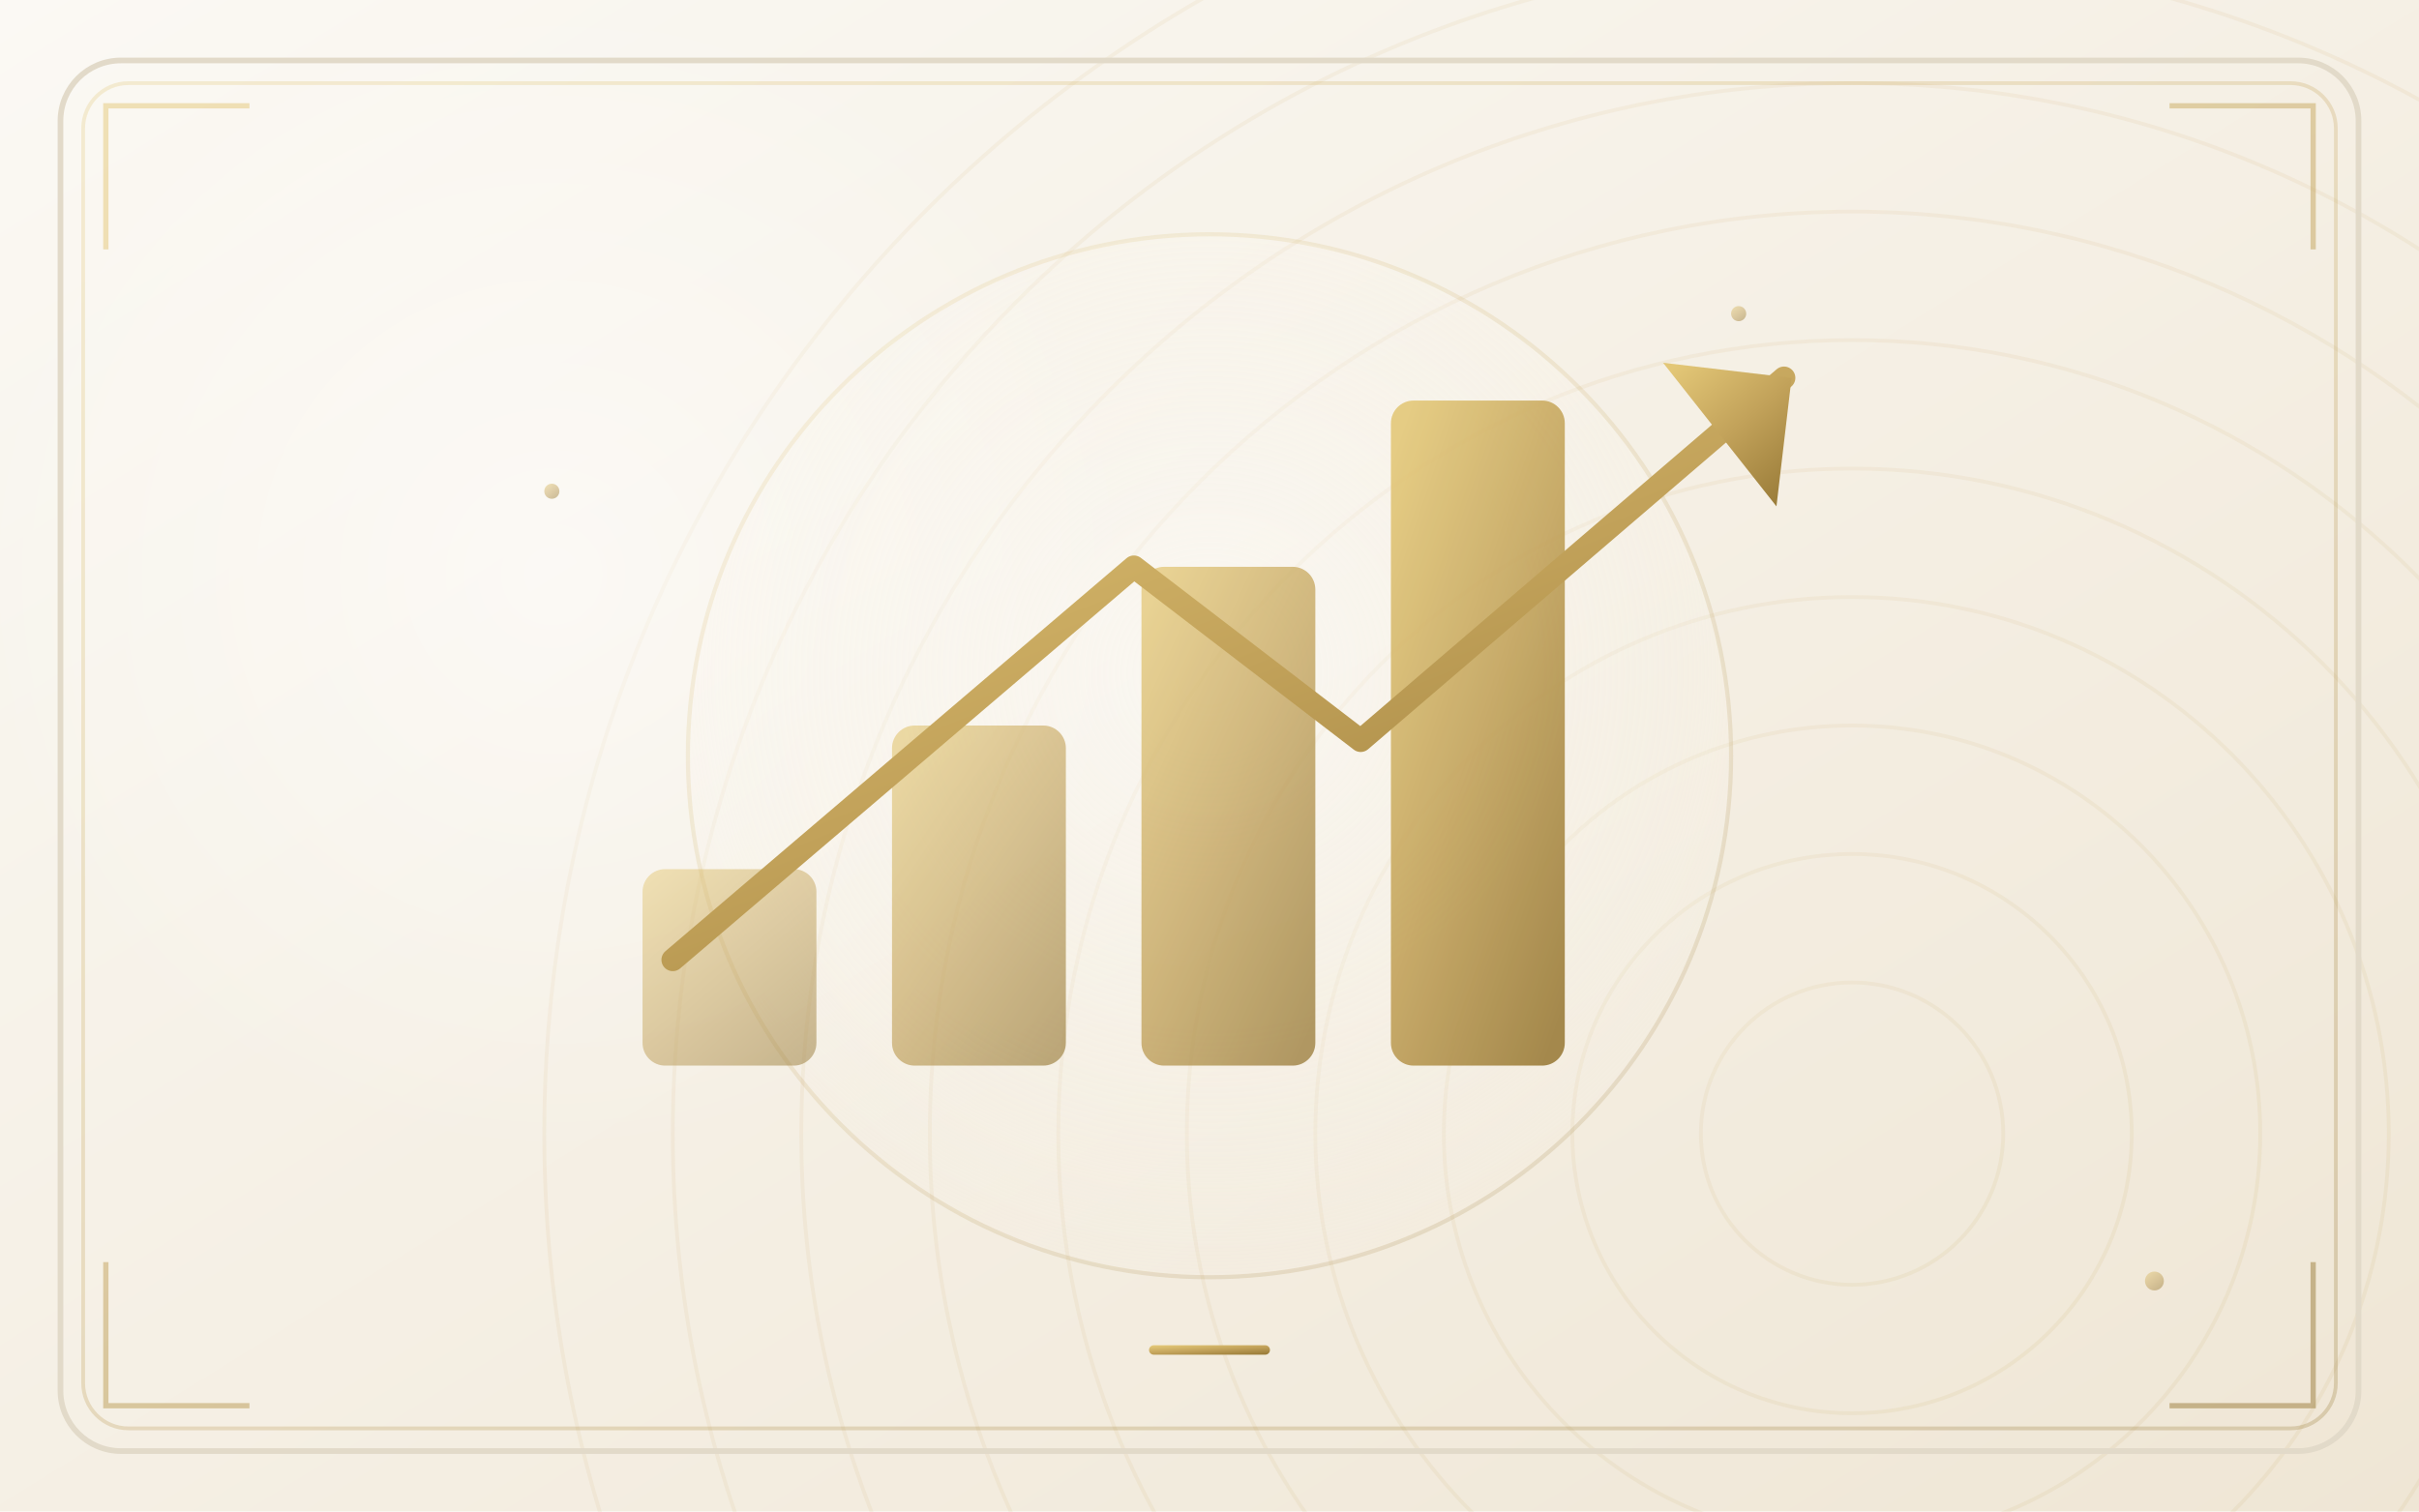
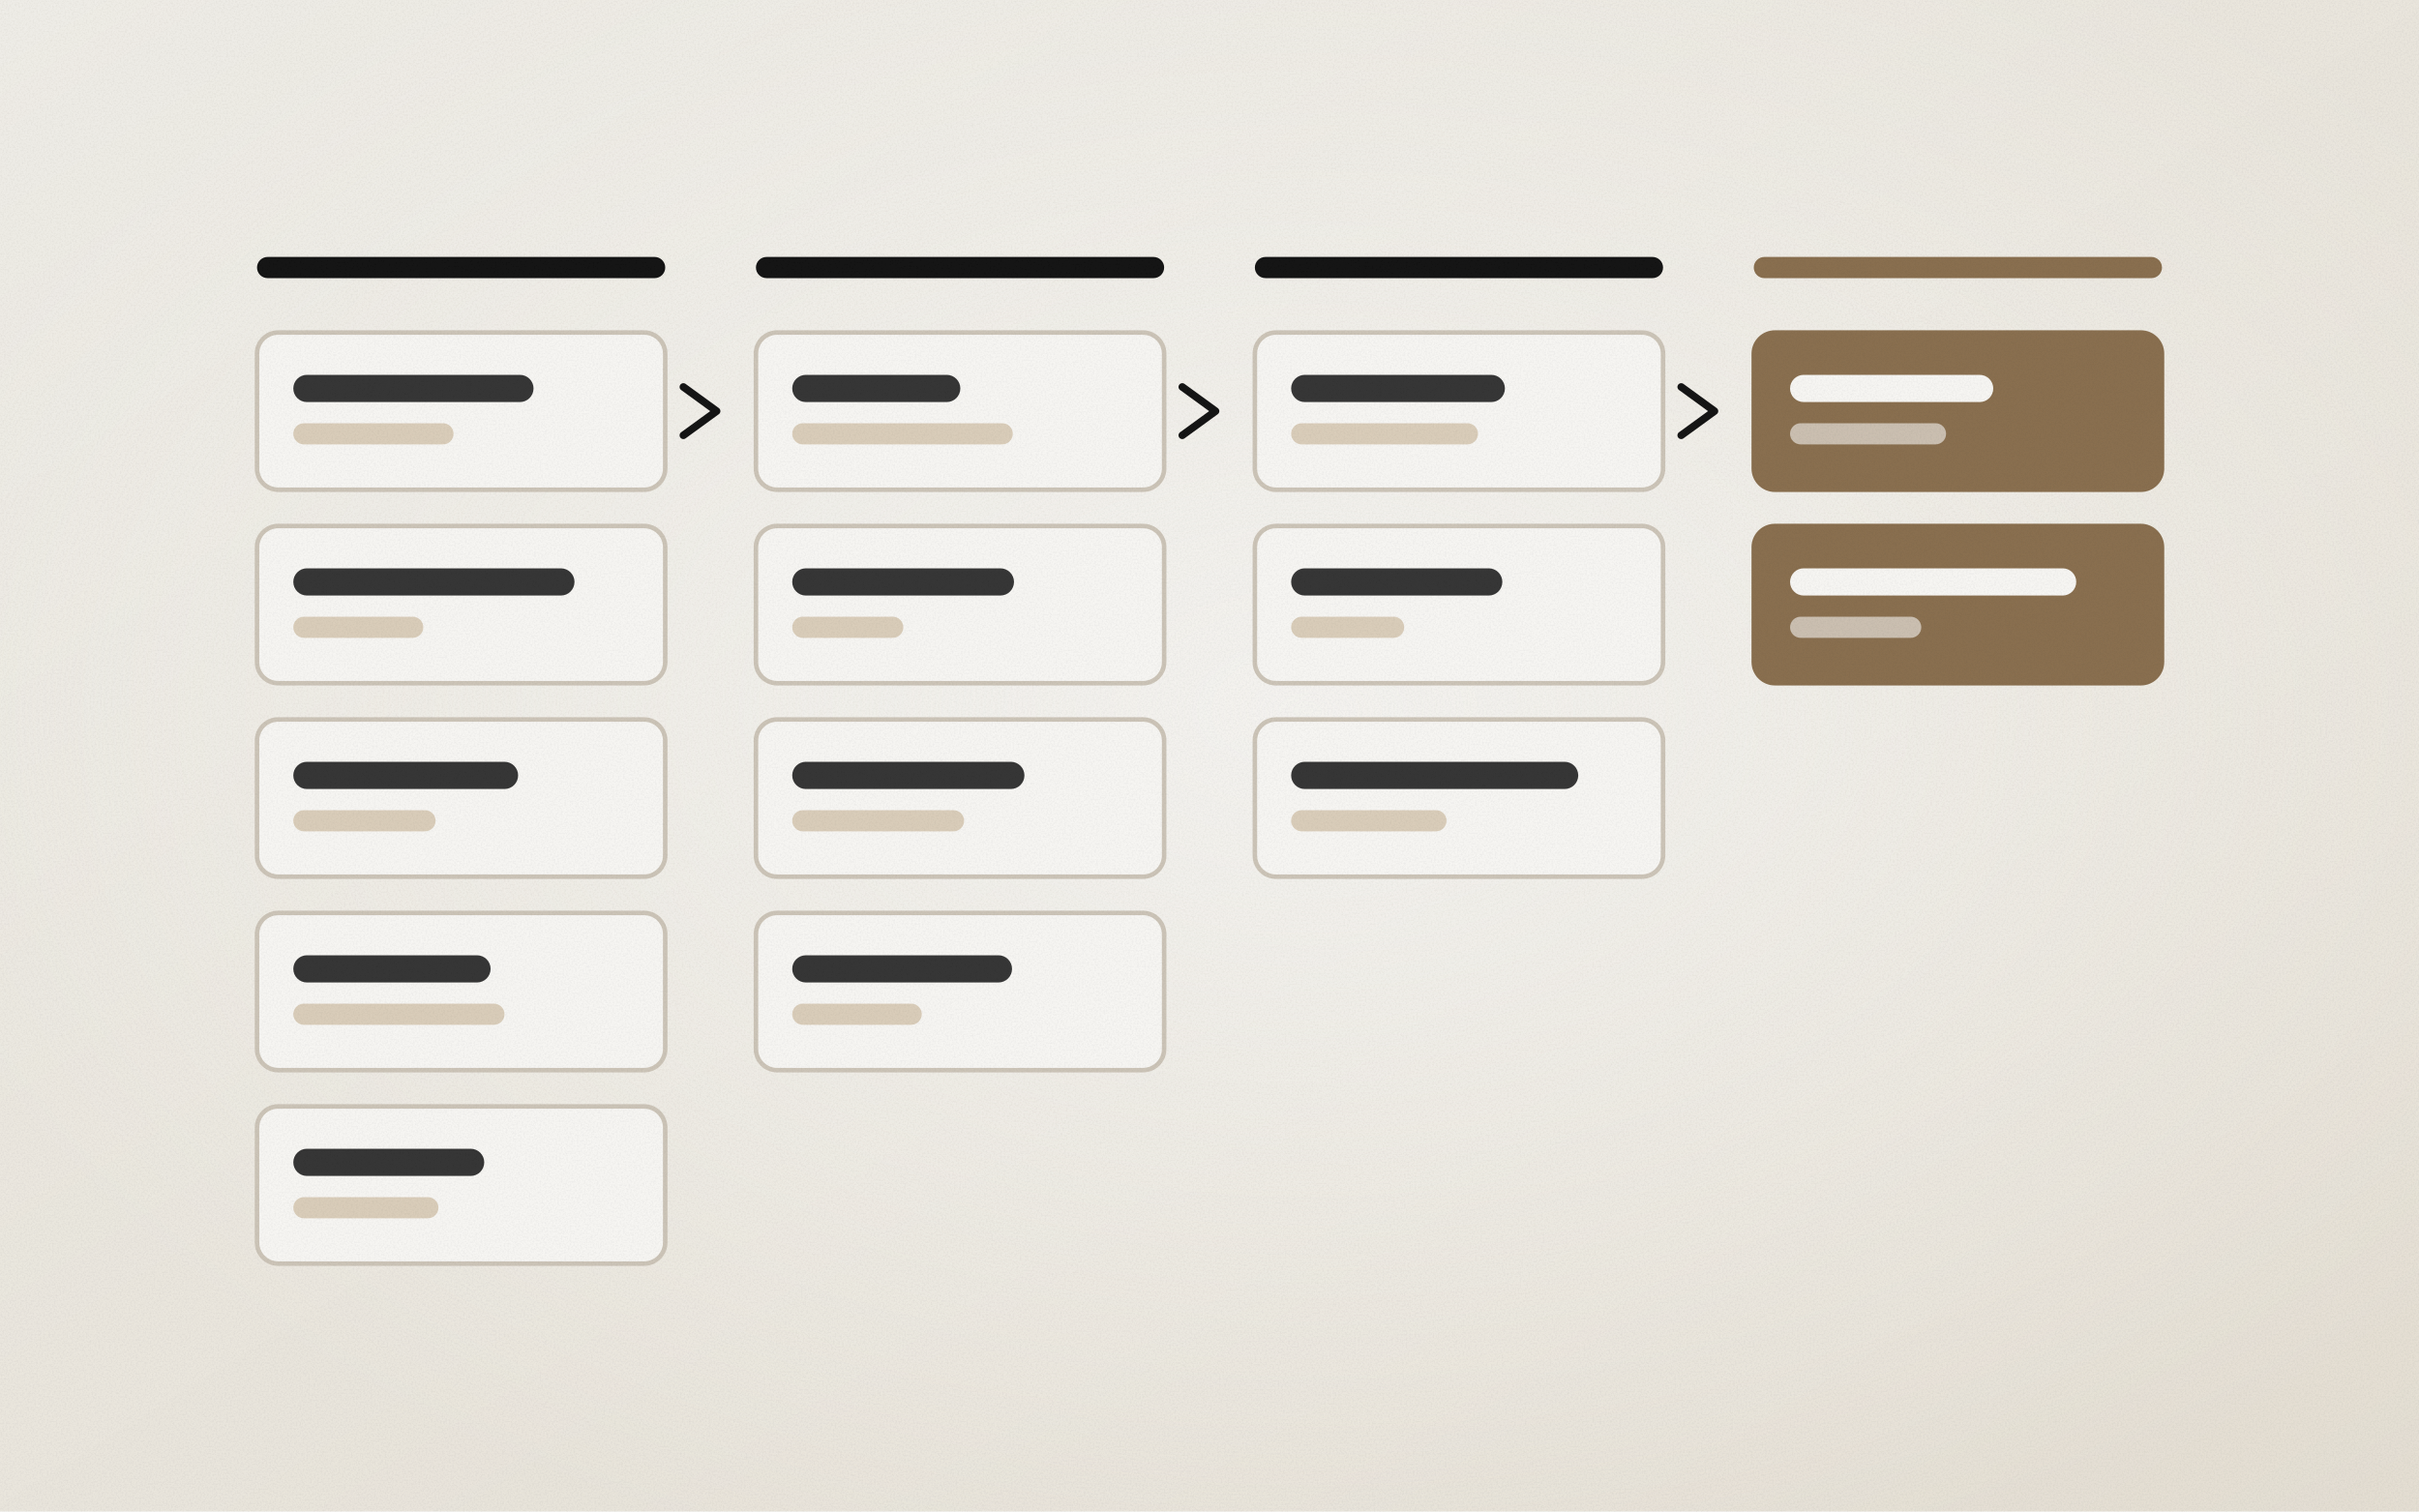
- <svg xmlns="http://www.w3.org/2000/svg" viewBox="0 0 640 400" width="640" height="400">
+ <svg xmlns="http://www.w3.org/2000/svg" viewBox="0 0 1600 1000" width="1600" height="1000">
  <defs>
-     <linearGradient id="bgg" x1="0" y1="0" x2="1" y2="1">
-       <stop offset="0" stop-color="#fbf9f4" />
-       <stop offset="1" stop-color="#efe6d5" />
+     <linearGradient id="bg" x1="0" y1="0" x2="1" y2="1">
+       <stop offset="0" stop-color="#F3F1EB" />
+       <stop offset="1" stop-color="#E8E2D6" />
    </linearGradient>
-     <linearGradient id="gg" x1="0.12" y1="0" x2="0.88" y2="1">
-       <stop offset="0" stop-color="#e3c777" />
-       <stop offset="0.5" stop-color="#c2a25a" />
-       <stop offset="1" stop-color="#9a7c39" />
+     <radialGradient id="glow" cx="0.54" cy="0.47" r="0.6">
+       <stop offset="0" stop-color="#FBFAF7" stop-opacity="0.85" />
+       <stop offset="1" stop-color="#FBFAF7" stop-opacity="0" />
+     </radialGradient>
+     <linearGradient id="fade" x1="0" y1="0" x2="0" y2="1">
+       <stop offset="0" stop-color="#8A6F4E" stop-opacity="0.28" />
+       <stop offset="1" stop-color="#8A6F4E" stop-opacity="0" />
    </linearGradient>
-     <linearGradient id="tg" x1="0" y1="0" x2="1" y2="1">
-       <stop offset="0" stop-color="#c9a45f" />
-       <stop offset="1" stop-color="#b9933f" />
-     </linearGradient>
-     <radialGradient id="duo" cx="0.5" cy="0.5" r="0.5">
-       <stop offset="0" stop-color="#ffffff" stop-opacity="0.5" />
-       <stop offset="1" stop-color="#ffffff" stop-opacity="0" />
-     </radialGradient>
-     <radialGradient id="med" cx="0.5" cy="0.42" r="0.62">
-       <stop offset="0" stop-color="#ffffff" stop-opacity="0.5" />
-       <stop offset="0.75" stop-color="#fbf7ee" stop-opacity="0.18" />
-       <stop offset="1" stop-color="#fbf7ee" stop-opacity="0" />
-     </radialGradient>
+     <filter id="grain" x="0" y="0" width="100%" height="100%">
+       <feTurbulence type="fractalNoise" baseFrequency="0.85" numOctaves="2" stitchTiles="stitch" />
+       <feColorMatrix values="0 0 0 0 0.07  0 0 0 0 0.07  0 0 0 0 0.07  0 0 0 0.09 0" />
+     </filter>
  </defs>
-   <rect width="640" height="400" fill="url(#bgg)" />
-   <circle cx="490" cy="300" r="40" fill="none" stroke="url(#tg)" stroke-width="1" opacity="0.09" />
-   <circle cx="490" cy="300" r="74" fill="none" stroke="url(#tg)" stroke-width="1" opacity="0.09" />
-   <circle cx="490" cy="300" r="108" fill="none" stroke="url(#tg)" stroke-width="1" opacity="0.09" />
-   <circle cx="490" cy="300" r="142" fill="none" stroke="url(#tg)" stroke-width="1" opacity="0.09" />
-   <circle cx="490" cy="300" r="176" fill="none" stroke="url(#tg)" stroke-width="1" opacity="0.09" />
-   <circle cx="490" cy="300" r="210" fill="none" stroke="url(#tg)" stroke-width="1" opacity="0.09" />
-   <circle cx="490" cy="300" r="244" fill="none" stroke="url(#tg)" stroke-width="1" opacity="0.09" />
-   <circle cx="490" cy="300" r="278" fill="none" stroke="url(#tg)" stroke-width="1" opacity="0.09" />
-   <circle cx="490" cy="300" r="312" fill="none" stroke="url(#tg)" stroke-width="1" opacity="0.09" />
-   <circle cx="490" cy="300" r="346" fill="none" stroke="url(#tg)" stroke-width="1" opacity="0.09" />
-   <circle cx="146" cy="152" r="154" fill="url(#duo)" />
-   <circle cx="320" cy="200" r="138" fill="url(#med)" />
-   <circle cx="320" cy="200" r="138" fill="none" stroke="url(#gg)" stroke-width="1.1" opacity="0.18" />
-   <g>
-     <rect x="170" y="230" width="46" height="52" rx="6" fill="url(#gg)" opacity="0.50" />
-     <rect x="236" y="192" width="46" height="90" rx="6" fill="url(#gg)" opacity="0.63" />
-     <rect x="302" y="150" width="46" height="132" rx="6" fill="url(#gg)" opacity="0.76" />
-     <rect x="368" y="106" width="46" height="176" rx="6" fill="url(#gg)" opacity="0.89" />
-     <path d="M178 254 L300 150 L360 196 L472 100" fill="none" stroke="url(#gg)" stroke-width="6" stroke-linecap="round" stroke-linejoin="round" />
-     <path d="M440 96 l34 4 l-4 34 Z" fill="url(#gg)" />
-   </g>
-   <circle cx="570" cy="339" r="2.5" fill="url(#gg)" opacity="0.5" />
-   <circle cx="460" cy="83" r="2" fill="url(#gg)" opacity="0.5" />
-   <circle cx="146" cy="130" r="2" fill="url(#gg)" opacity="0.5" />
-   <rect x="16" y="16" width="608" height="368" fill="none" stroke="#e2dac9" stroke-width="1.5" rx="16" />
-   <rect x="22" y="22" width="596" height="356" fill="none" stroke="url(#gg)" stroke-width="1" rx="12" opacity="0.28" />
-   <path d="M28 66 V28 H66 M574 28 H612 V66 M612 334 V372 H574 M66 372 H28 V334" fill="none" stroke="url(#gg)" stroke-width="1.4" opacity="0.5" />
-   <rect x="304" y="356" width="32" height="2.5" rx="1.25" fill="url(#gg)" />
+   <rect width="1600" height="1000" fill="url(#bg)" />
+   <rect width="1600" height="1000" fill="url(#glow)" />
+   <rect x="170" y="170" width="270" height="14" rx="7" fill="#121212" />
+   <rect x="170" y="220" width="270" height="104" rx="14" fill="#FBFAF7" stroke="#CFC7BA" stroke-width="3" />
+   <rect x="194" y="248" width="158.9" height="18" rx="9" fill="#121212" opacity="0.85" />
+   <rect x="194" y="280" width="106" height="14" rx="7" fill="#DDD0BC" opacity="1" />
+   <rect x="170" y="348" width="270" height="104" rx="14" fill="#FBFAF7" stroke="#CFC7BA" stroke-width="3" />
+   <rect x="194" y="376" width="186" height="18" rx="9" fill="#121212" opacity="0.85" />
+   <rect x="194" y="408" width="86" height="14" rx="7" fill="#DDD0BC" opacity="1" />
+   <rect x="170" y="476" width="270" height="104" rx="14" fill="#FBFAF7" stroke="#CFC7BA" stroke-width="3" />
+   <rect x="194" y="504" width="148.7" height="18" rx="9" fill="#121212" opacity="0.85" />
+   <rect x="194" y="536" width="94.1" height="14" rx="7" fill="#DDD0BC" opacity="1" />
+   <rect x="170" y="604" width="270" height="104" rx="14" fill="#FBFAF7" stroke="#CFC7BA" stroke-width="3" />
+   <rect x="194" y="632" width="130.5" height="18" rx="9" fill="#121212" opacity="0.85" />
+   <rect x="194" y="664" width="139.7" height="14" rx="7" fill="#DDD0BC" opacity="1" />
+   <rect x="170" y="732" width="270" height="104" rx="14" fill="#FBFAF7" stroke="#CFC7BA" stroke-width="3" />
+   <rect x="194" y="760" width="126.3" height="18" rx="9" fill="#121212" opacity="0.85" />
+   <rect x="194" y="792" width="96" height="14" rx="7" fill="#DDD0BC" opacity="1" />
+   <path d="M452 256 L474 272 L452 288" fill="none" stroke="#121212" stroke-width="5" stroke-linecap="round" stroke-linejoin="round" />
+   <rect x="500" y="170" width="270" height="14" rx="7" fill="#121212" />
+   <rect x="500" y="220" width="270" height="104" rx="14" fill="#FBFAF7" stroke="#CFC7BA" stroke-width="3" />
+   <rect x="524" y="248" width="111.2" height="18" rx="9" fill="#121212" opacity="0.85" />
+   <rect x="524" y="280" width="145.9" height="14" rx="7" fill="#DDD0BC" opacity="1" />
+   <rect x="500" y="348" width="270" height="104" rx="14" fill="#FBFAF7" stroke="#CFC7BA" stroke-width="3" />
+   <rect x="524" y="376" width="146.7" height="18" rx="9" fill="#121212" opacity="0.85" />
+   <rect x="524" y="408" width="73.5" height="14" rx="7" fill="#DDD0BC" opacity="1" />
+   <rect x="500" y="476" width="270" height="104" rx="14" fill="#FBFAF7" stroke="#CFC7BA" stroke-width="3" />
+   <rect x="524" y="504" width="153.6" height="18" rx="9" fill="#121212" opacity="0.85" />
+   <rect x="524" y="536" width="113.7" height="14" rx="7" fill="#DDD0BC" opacity="1" />
+   <rect x="500" y="604" width="270" height="104" rx="14" fill="#FBFAF7" stroke="#CFC7BA" stroke-width="3" />
+   <rect x="524" y="632" width="145.4" height="18" rx="9" fill="#121212" opacity="0.85" />
+   <rect x="524" y="664" width="85.7" height="14" rx="7" fill="#DDD0BC" opacity="1" />
+   <path d="M782 256 L804 272 L782 288" fill="none" stroke="#121212" stroke-width="5" stroke-linecap="round" stroke-linejoin="round" />
+   <rect x="830" y="170" width="270" height="14" rx="7" fill="#121212" />
+   <rect x="830" y="220" width="270" height="104" rx="14" fill="#FBFAF7" stroke="#CFC7BA" stroke-width="3" />
+   <rect x="854" y="248" width="141.4" height="18" rx="9" fill="#121212" opacity="0.85" />
+   <rect x="854" y="280" width="123.6" height="14" rx="7" fill="#DDD0BC" opacity="1" />
+   <rect x="830" y="348" width="270" height="104" rx="14" fill="#FBFAF7" stroke="#CFC7BA" stroke-width="3" />
+   <rect x="854" y="376" width="139.7" height="18" rx="9" fill="#121212" opacity="0.85" />
+   <rect x="854" y="408" width="74.8" height="14" rx="7" fill="#DDD0BC" opacity="1" />
+   <rect x="830" y="476" width="270" height="104" rx="14" fill="#FBFAF7" stroke="#CFC7BA" stroke-width="3" />
+   <rect x="854" y="504" width="189.9" height="18" rx="9" fill="#121212" opacity="0.85" />
+   <rect x="854" y="536" width="102.8" height="14" rx="7" fill="#DDD0BC" opacity="1" />
+   <path d="M1112 256 L1134 272 L1112 288" fill="none" stroke="#121212" stroke-width="5" stroke-linecap="round" stroke-linejoin="round" />
+   <rect x="1160" y="170" width="270" height="14" rx="7" fill="#8A6F4E" />
+   <rect x="1160" y="220" width="270" height="104" rx="14" fill="#8A6F4E" stroke="#8A6F4E" stroke-width="3" />
+   <rect x="1184" y="248" width="134.4" height="18" rx="9" fill="#FBFAF7" opacity="1" />
+   <rect x="1184" y="280" width="103.2" height="14" rx="7" fill="#FBFAF7" opacity="0.6" />
+   <rect x="1160" y="348" width="270" height="104" rx="14" fill="#8A6F4E" stroke="#8A6F4E" stroke-width="3" />
+   <rect x="1184" y="376" width="189.3" height="18" rx="9" fill="#FBFAF7" opacity="1" />
+   <rect x="1184" y="408" width="86.8" height="14" rx="7" fill="#FBFAF7" opacity="0.6" />
+   <rect width="1600" height="1000" filter="url(#grain)" />
</svg>
